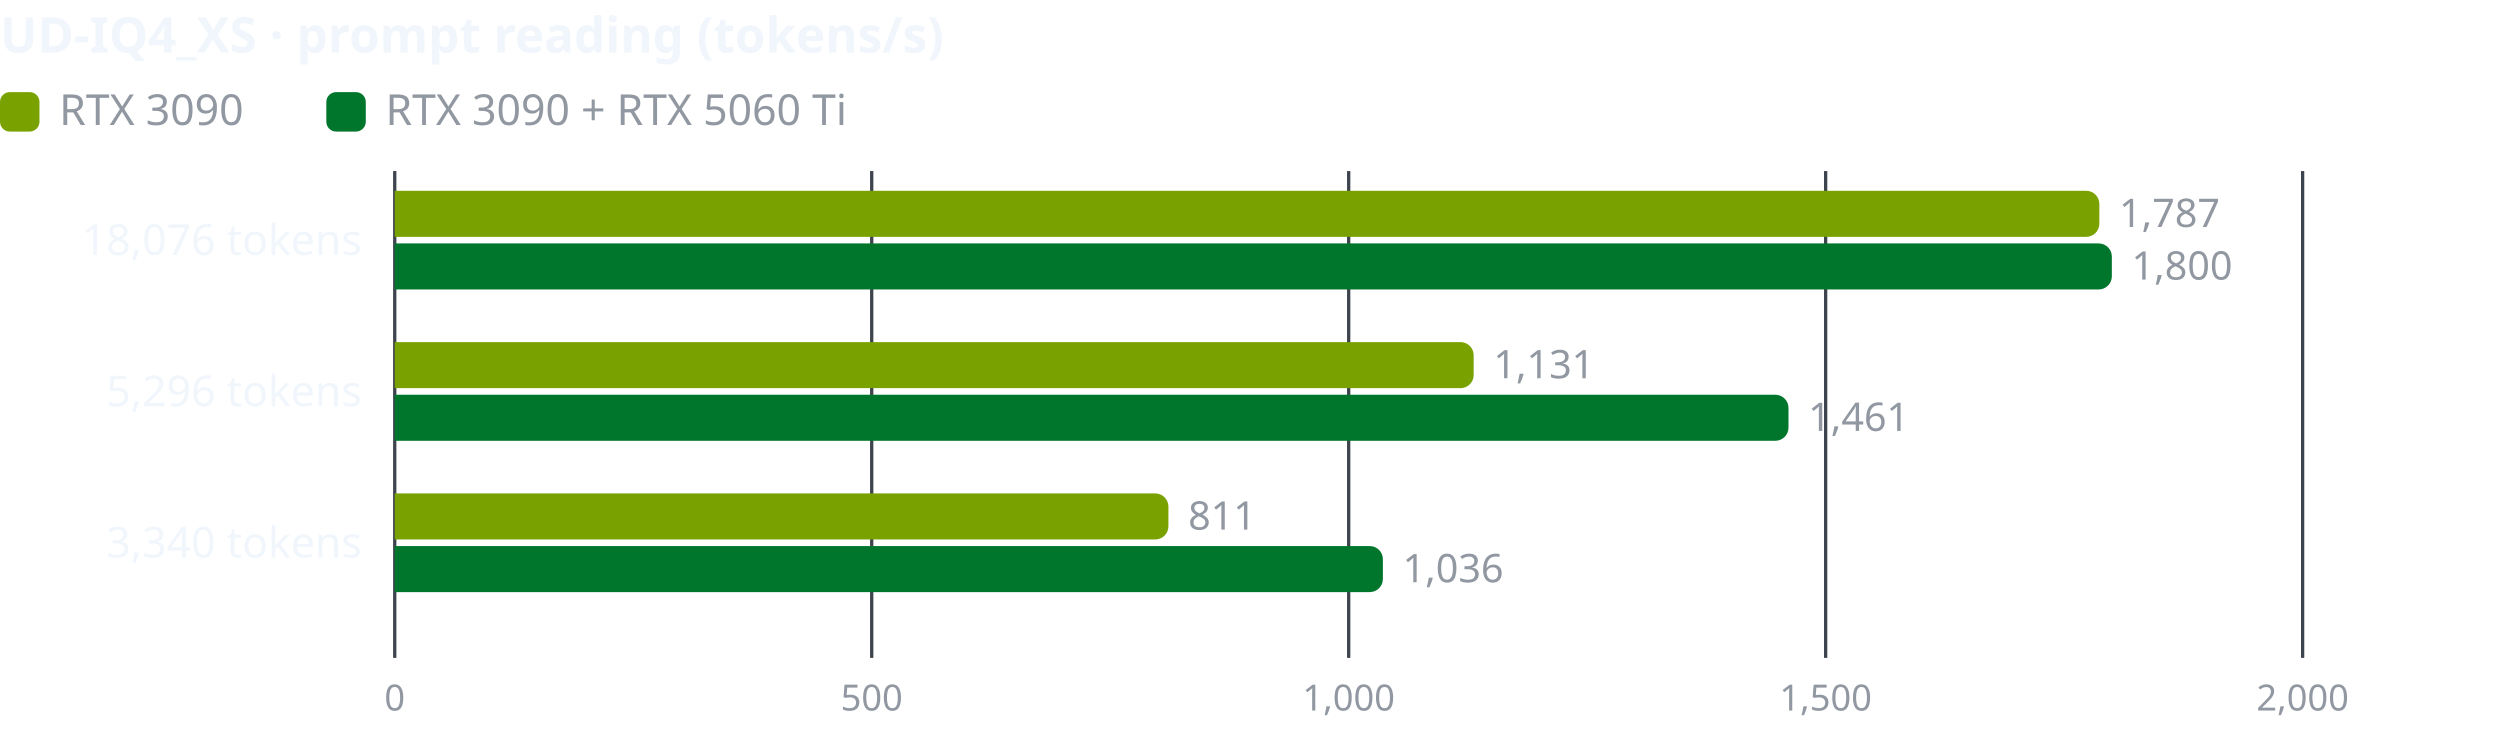
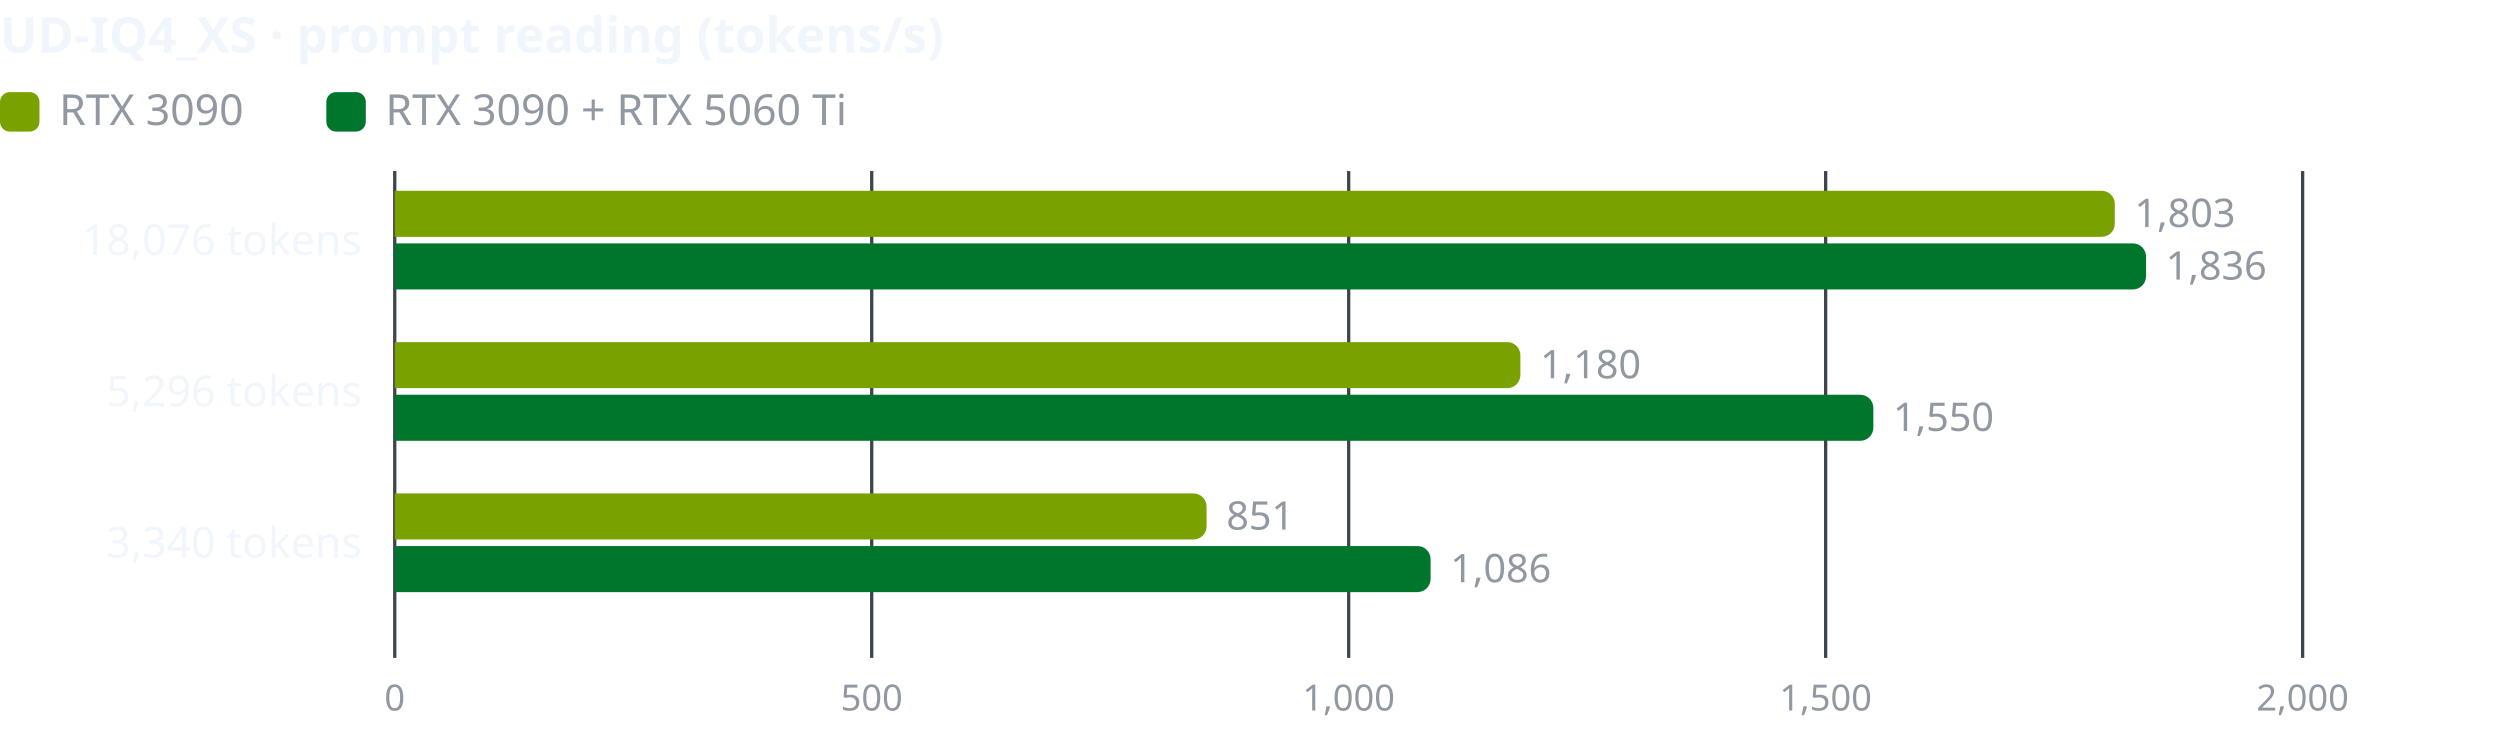
<svg xmlns="http://www.w3.org/2000/svg" width="760" height="222" viewBox="0 0 760 222" role="img" aria-label="UD-IQ4_XS prompt reading speed" font-family="-apple-system,BlinkMacSystemFont,'Segoe UI','Noto Sans',Helvetica,Arial,sans-serif">
  <text x="0" y="16" font-size="15" font-weight="600" fill="#f0f6fc">UD-IQ4_XS · prompt reading (tokens/s)</text>
  <rect x="0" y="28" width="12" height="12" rx="3" fill="#79a200" />
  <text x="18" y="38" font-size="13" fill="#9198a1">RTX 3090</text>
  <rect x="99.2" y="28" width="12" height="12" rx="3" fill="#00762c" />
  <text x="117.2" y="38" font-size="13" fill="#9198a1">RTX 3090 + RTX 5060 Ti</text>
  <line x1="120.0" y1="52" x2="120.0" y2="200" stroke="#3d444d" stroke-width="1" />
  <text x="120.0" y="216" font-size="11" fill="#9198a1" text-anchor="middle">0</text>
  <line x1="265.0" y1="52" x2="265.0" y2="200" stroke="#3d444d" stroke-width="1" />
  <text x="265.0" y="216" font-size="11" fill="#9198a1" text-anchor="middle">500</text>
  <line x1="410.0" y1="52" x2="410.0" y2="200" stroke="#3d444d" stroke-width="1" />
  <text x="410.0" y="216" font-size="11" fill="#9198a1" text-anchor="middle">1,000</text>
  <line x1="555.0" y1="52" x2="555.0" y2="200" stroke="#3d444d" stroke-width="1" />
  <text x="555.0" y="216" font-size="11" fill="#9198a1" text-anchor="middle">1,500</text>
  <line x1="700.0" y1="52" x2="700.0" y2="200" stroke="#3d444d" stroke-width="1" />
  <text x="700.0" y="216" font-size="11" fill="#9198a1" text-anchor="middle">2,000</text>
  <text x="110" y="77.5" font-size="13" fill="#f0f6fc" text-anchor="end">18,076 tokens</text>
-   <path d="M120.0,58.0 h514.2 a4,4 0 0 1 4,4 v6.0 a4,4 0 0 1 -4,4 h-514.2 z" fill="#79a200" />
-   <text x="644.2" y="69" font-size="12" fill="#9198a1">1,787</text>
-   <path d="M120.0,74.0 h518.0 a4,4 0 0 1 4,4 v6.0 a4,4 0 0 1 -4,4 h-518.0 z" fill="#00762c" />
-   <text x="648.0" y="85" font-size="12" fill="#9198a1">1,800</text>
+   <path d="M120.0,58.0 h518.9 a4,4 0 0 1 4,4 v6.0 a4,4 0 0 1 -4,4 h-518.9 z" fill="#79a200" />
+   <text x="648.9" y="69" font-size="12" fill="#9198a1">1,803</text>
+   <path d="M120.0,74.0 h528.4 a4,4 0 0 1 4,4 v6.0 a4,4 0 0 1 -4,4 h-528.4 z" fill="#00762c" />
+   <text x="658.4" y="85" font-size="12" fill="#9198a1">1,836</text>
  <text x="110" y="123.5" font-size="13" fill="#f0f6fc" text-anchor="end">5,296 tokens</text>
-   <path d="M120.0,104.0 h324.0 a4,4 0 0 1 4,4 v6.0 a4,4 0 0 1 -4,4 h-324.0 z" fill="#79a200" />
-   <text x="454.0" y="115" font-size="12" fill="#9198a1">1,131</text>
-   <path d="M120.0,120.0 h419.7 a4,4 0 0 1 4,4 v6.0 a4,4 0 0 1 -4,4 h-419.7 z" fill="#00762c" />
-   <text x="549.7" y="131" font-size="12" fill="#9198a1">1,461</text>
+   <path d="M120.0,104.0 h338.2 a4,4 0 0 1 4,4 v6.0 a4,4 0 0 1 -4,4 h-338.2 z" fill="#79a200" />
+   <text x="468.2" y="115" font-size="12" fill="#9198a1">1,180</text>
+   <path d="M120.0,120.0 h445.5 a4,4 0 0 1 4,4 v6.0 a4,4 0 0 1 -4,4 h-445.5 z" fill="#00762c" />
+   <text x="575.5" y="131" font-size="12" fill="#9198a1">1,550</text>
  <text x="110" y="169.5" font-size="13" fill="#f0f6fc" text-anchor="end">3,340 tokens</text>
-   <path d="M120.0,150.0 h231.2 a4,4 0 0 1 4,4 v6.0 a4,4 0 0 1 -4,4 h-231.2 z" fill="#79a200" />
-   <text x="361.2" y="161" font-size="12" fill="#9198a1">811</text>
-   <path d="M120.0,166.0 h296.4 a4,4 0 0 1 4,4 v6.0 a4,4 0 0 1 -4,4 h-296.4 z" fill="#00762c" />
-   <text x="426.4" y="177" font-size="12" fill="#9198a1">1,036</text>
+   <path d="M120.0,150.0 h242.8 a4,4 0 0 1 4,4 v6.0 a4,4 0 0 1 -4,4 h-242.8 z" fill="#79a200" />
+   <text x="372.8" y="161" font-size="12" fill="#9198a1">851</text>
+   <path d="M120.0,166.0 h310.9 a4,4 0 0 1 4,4 v6.0 a4,4 0 0 1 -4,4 h-310.9 z" fill="#00762c" />
+   <text x="440.9" y="177" font-size="12" fill="#9198a1">1,086</text>
</svg>
